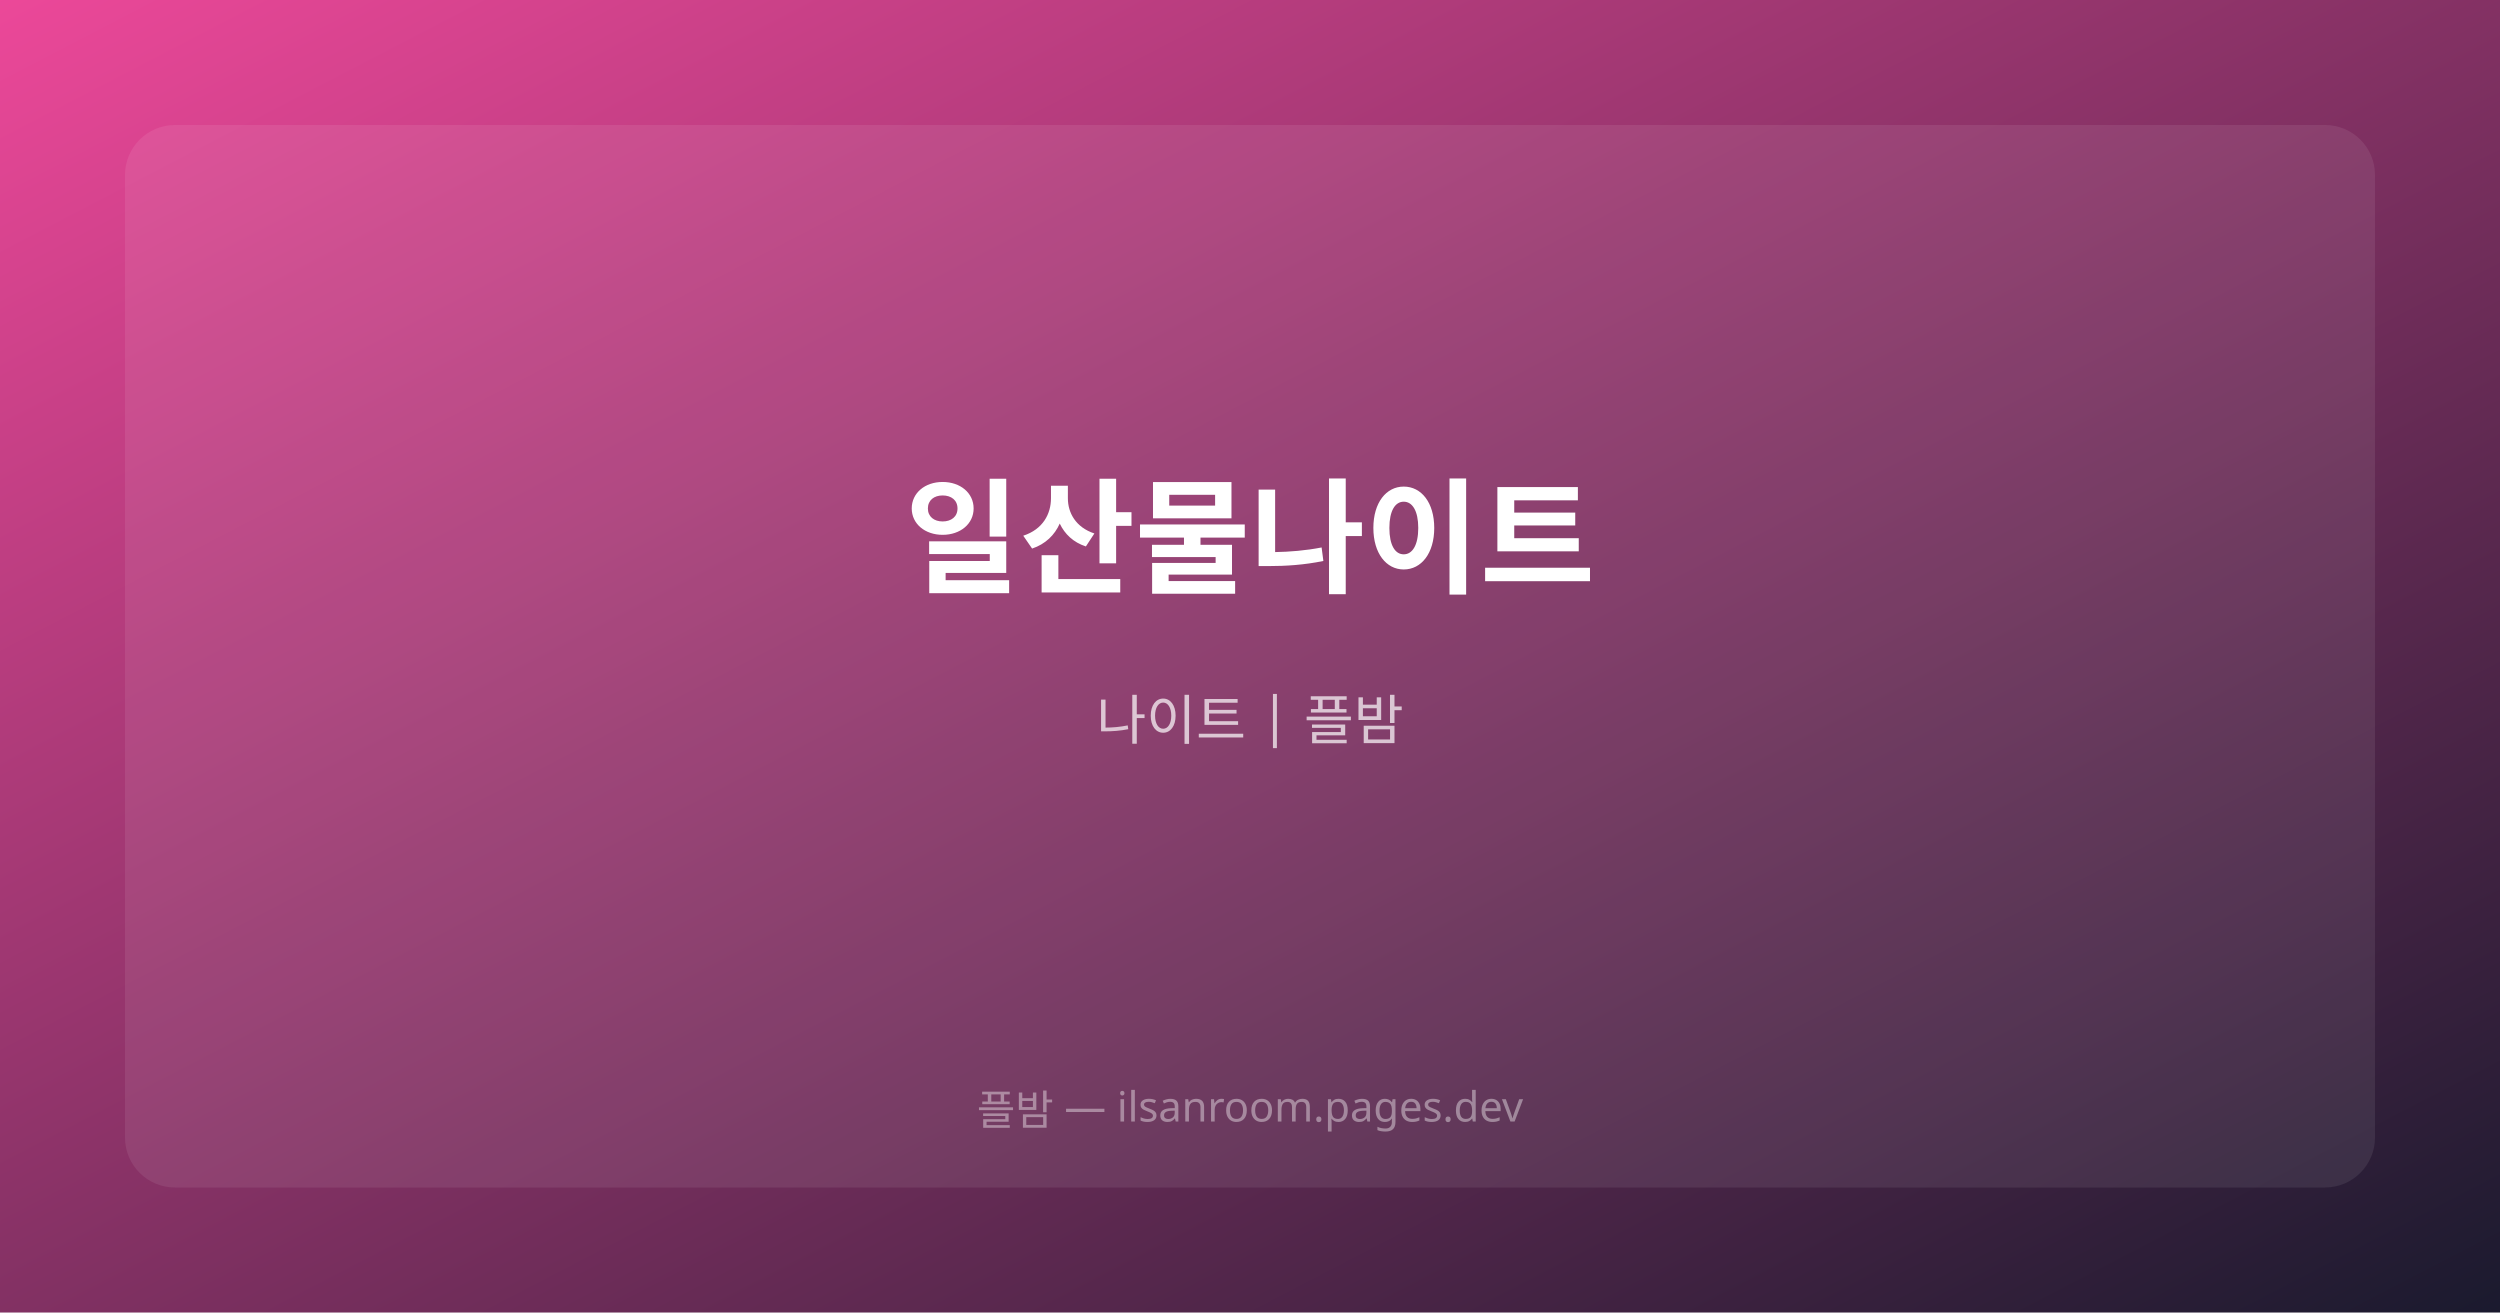
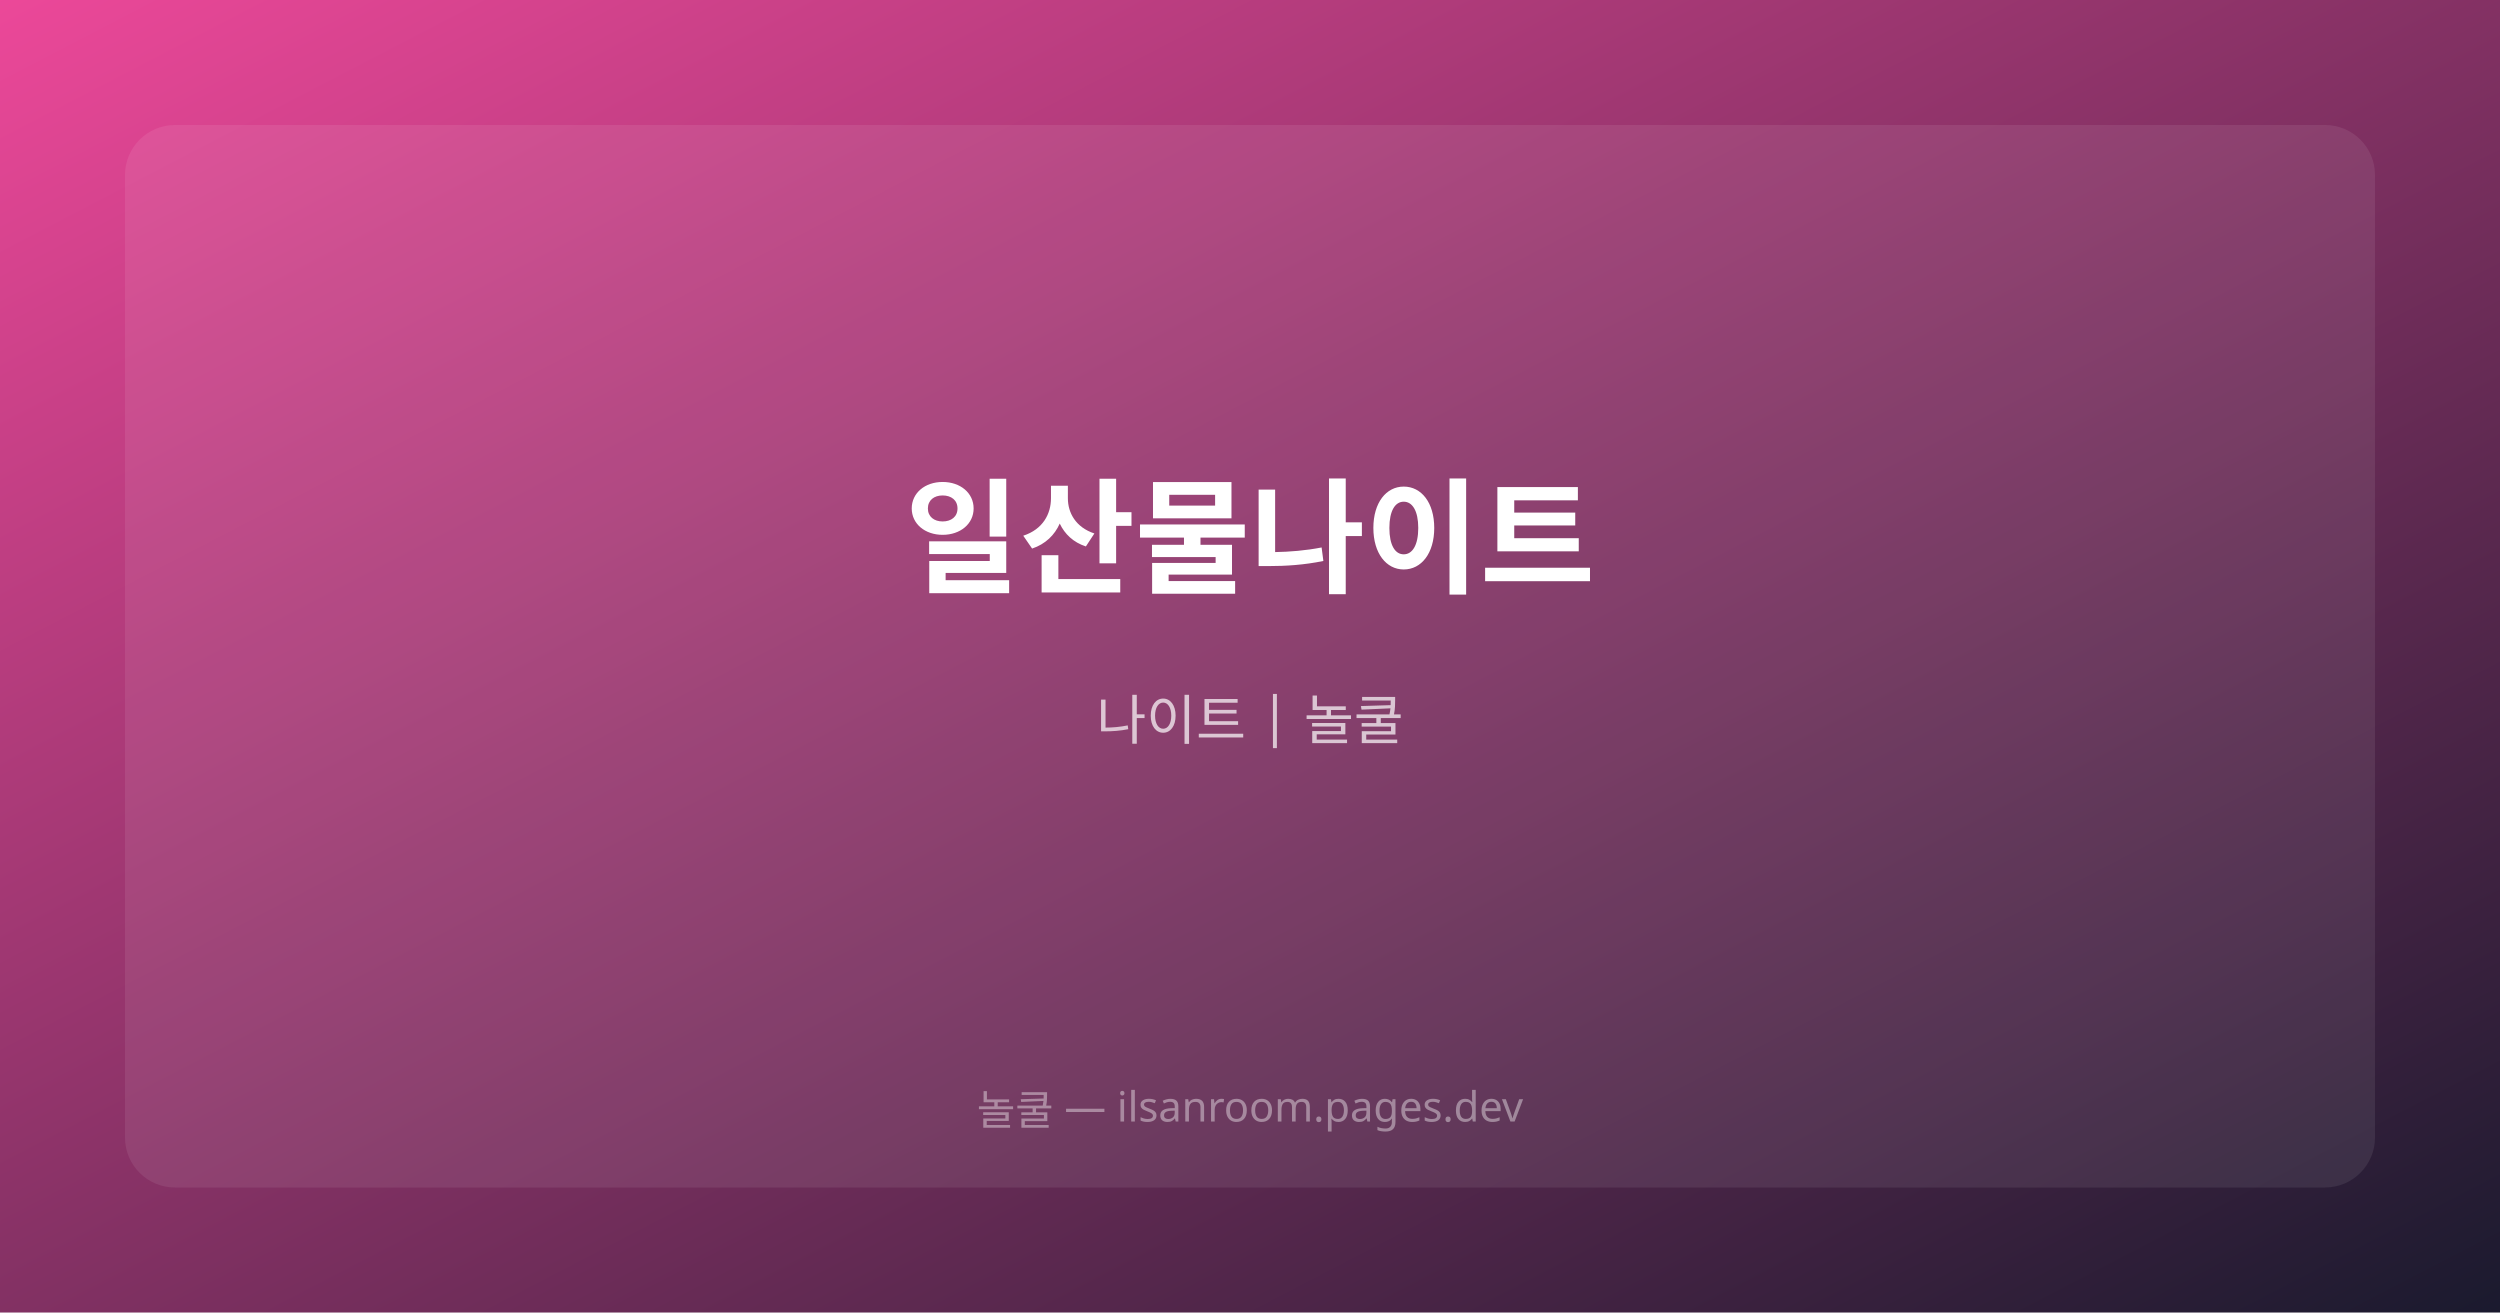
<svg xmlns="http://www.w3.org/2000/svg" width="1200" height="630" viewBox="0 0 1200 630">
  <defs>
    <linearGradient id="bg" x1="0%" y1="0%" x2="100%" y2="100%">
      <stop offset="0%" style="stop-color:#EC4899;stop-opacity:1" />
      <stop offset="100%" style="stop-color:#1a1a2e;stop-opacity:1" />
    </linearGradient>
  </defs>
  <rect width="1200" height="630" fill="url(#bg)" />
  <rect x="60" y="60" width="1080" height="510" rx="24" fill="rgba(255,255,255,0.08)" />
  <text x="600" y="280" text-anchor="middle" font-family="sans-serif" font-size="60" font-weight="bold" fill="white">일산물나이트</text>
-   <text x="600" y="355" text-anchor="middle" font-family="sans-serif" font-size="26" fill="rgba(255,255,255,0.7)">나이트 | 플밤</text>
-   <text x="600" y="540" text-anchor="middle" font-family="sans-serif" font-size="20" fill="rgba(255,255,255,0.4)">플밤 — ilsanroom.pages.dev</text>
+   <text x="600" y="355" text-anchor="middle" font-family="sans-serif" font-size="26" fill="rgba(255,255,255,0.7)">나이트 | 놀쿨</text>
+   <text x="600" y="540" text-anchor="middle" font-family="sans-serif" font-size="20" fill="rgba(255,255,255,0.4)">놀쿨 — ilsanroom.pages.dev</text>
</svg>
